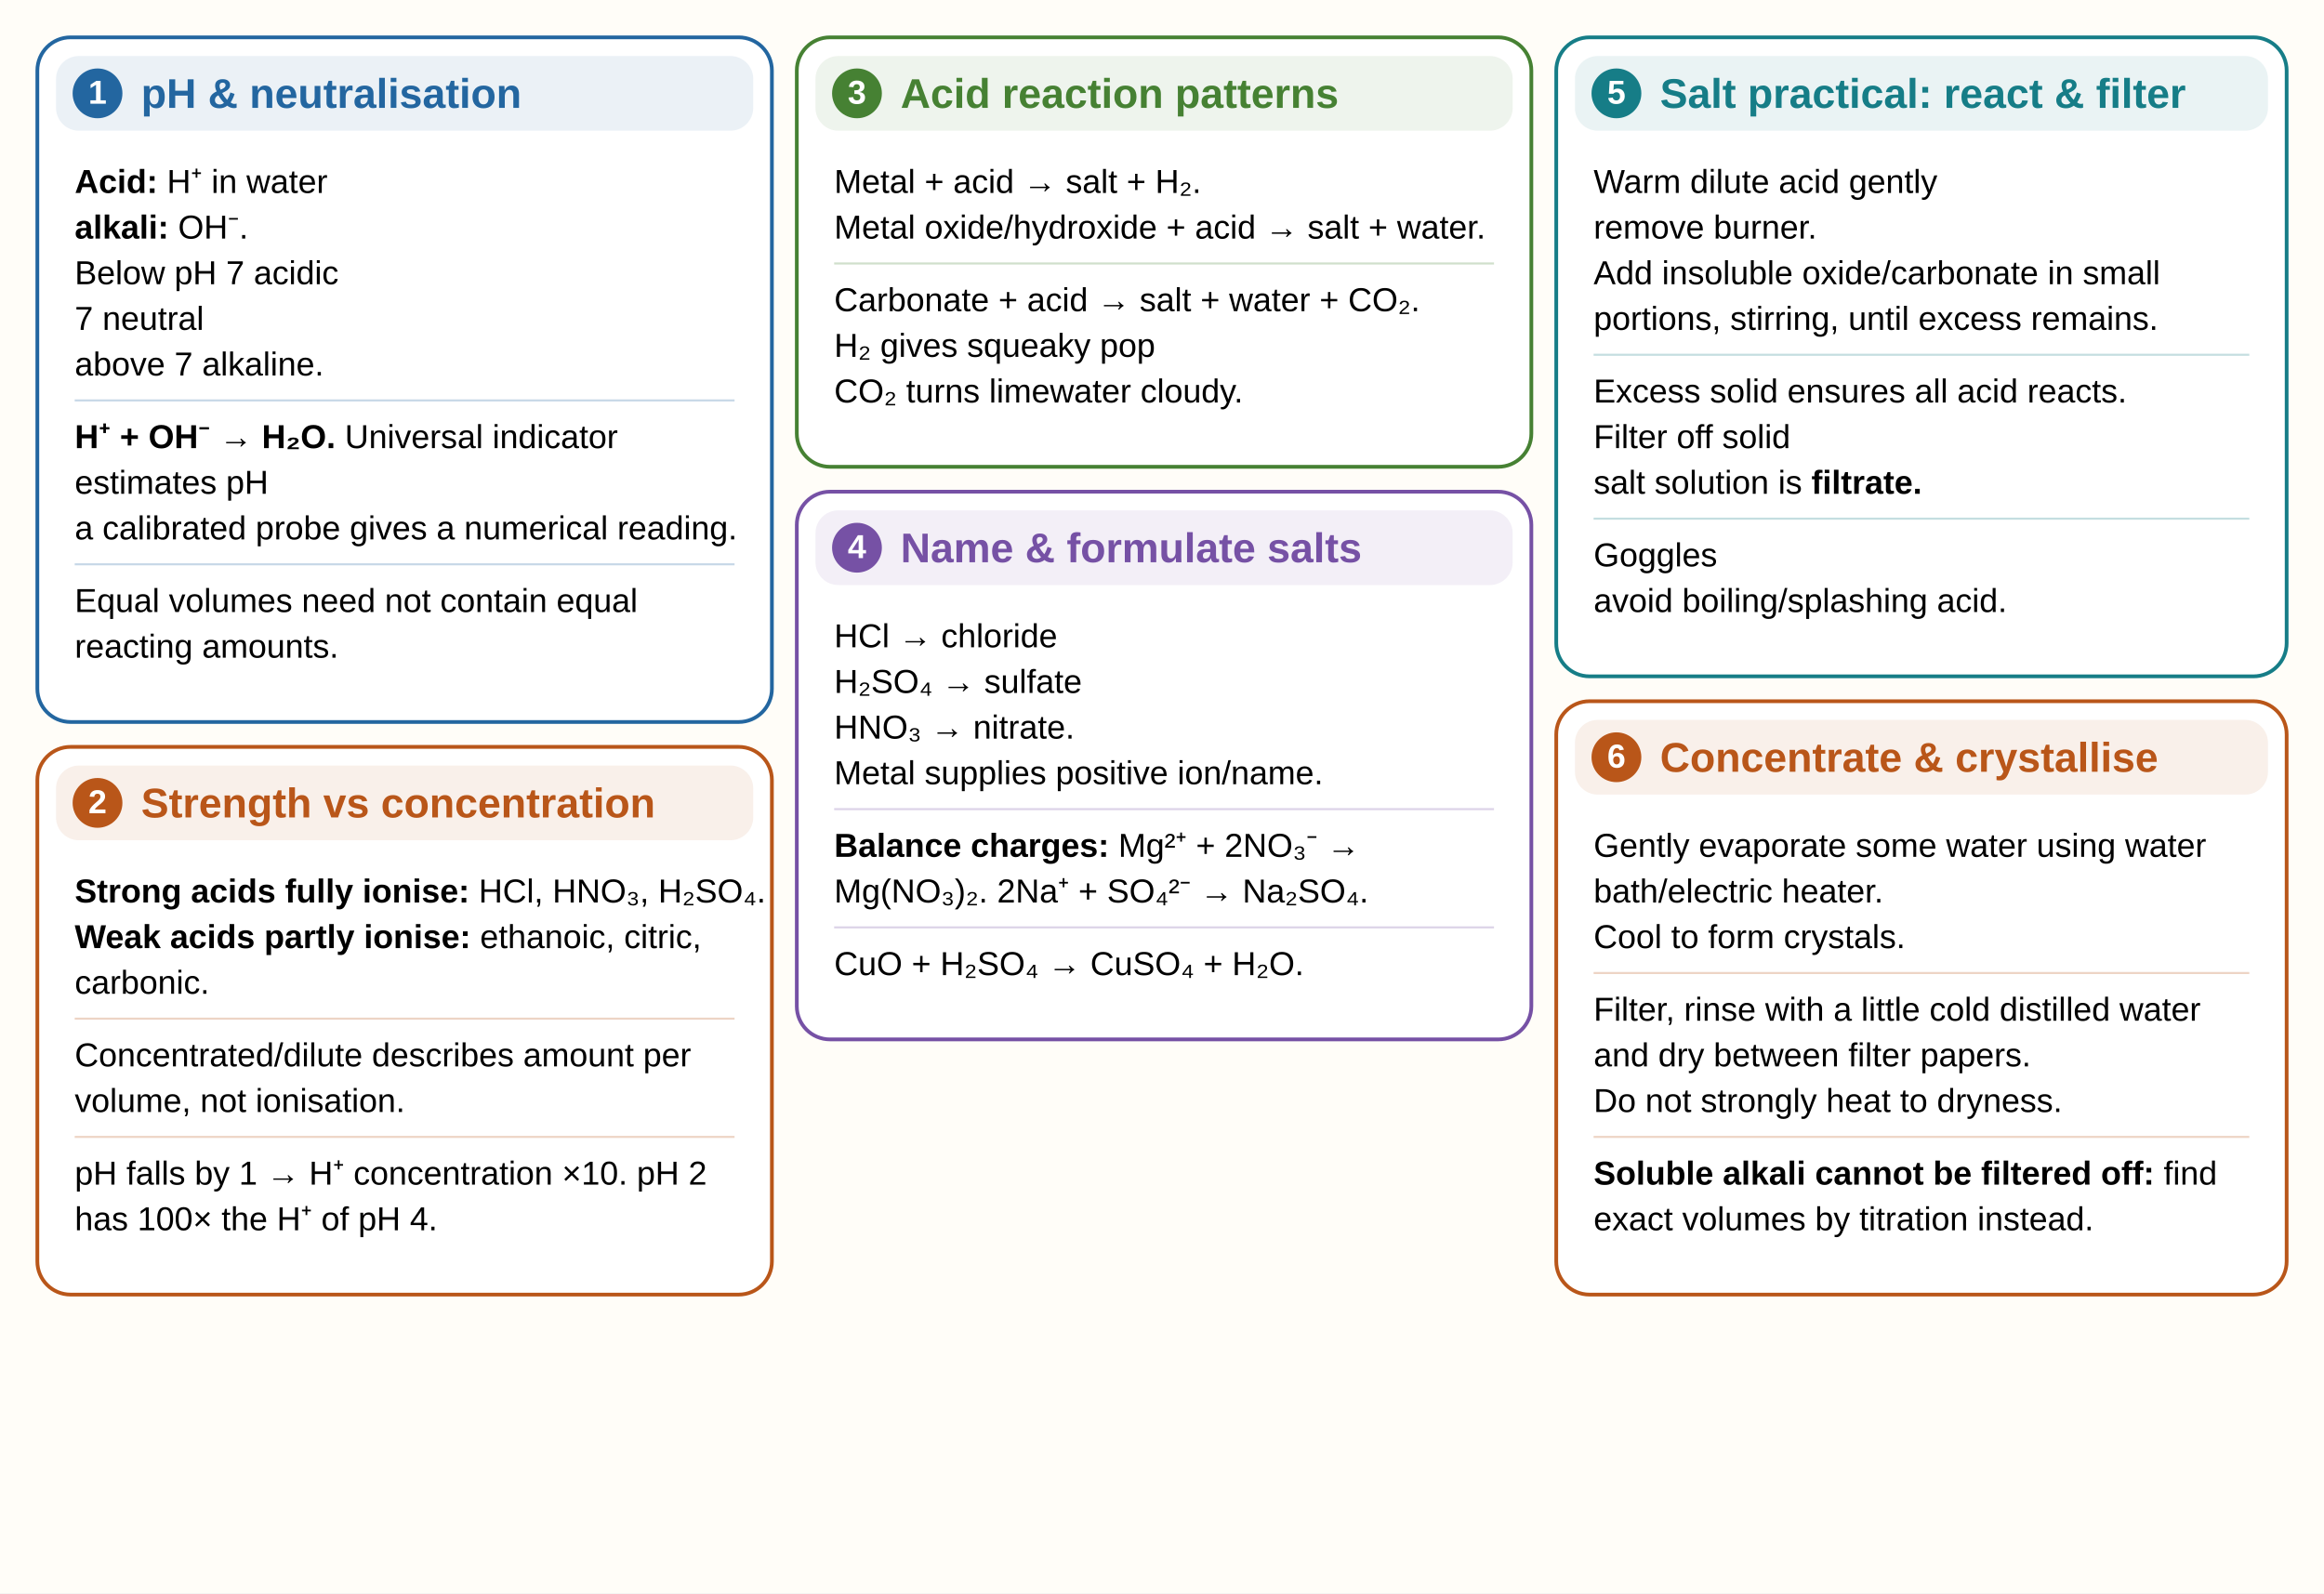
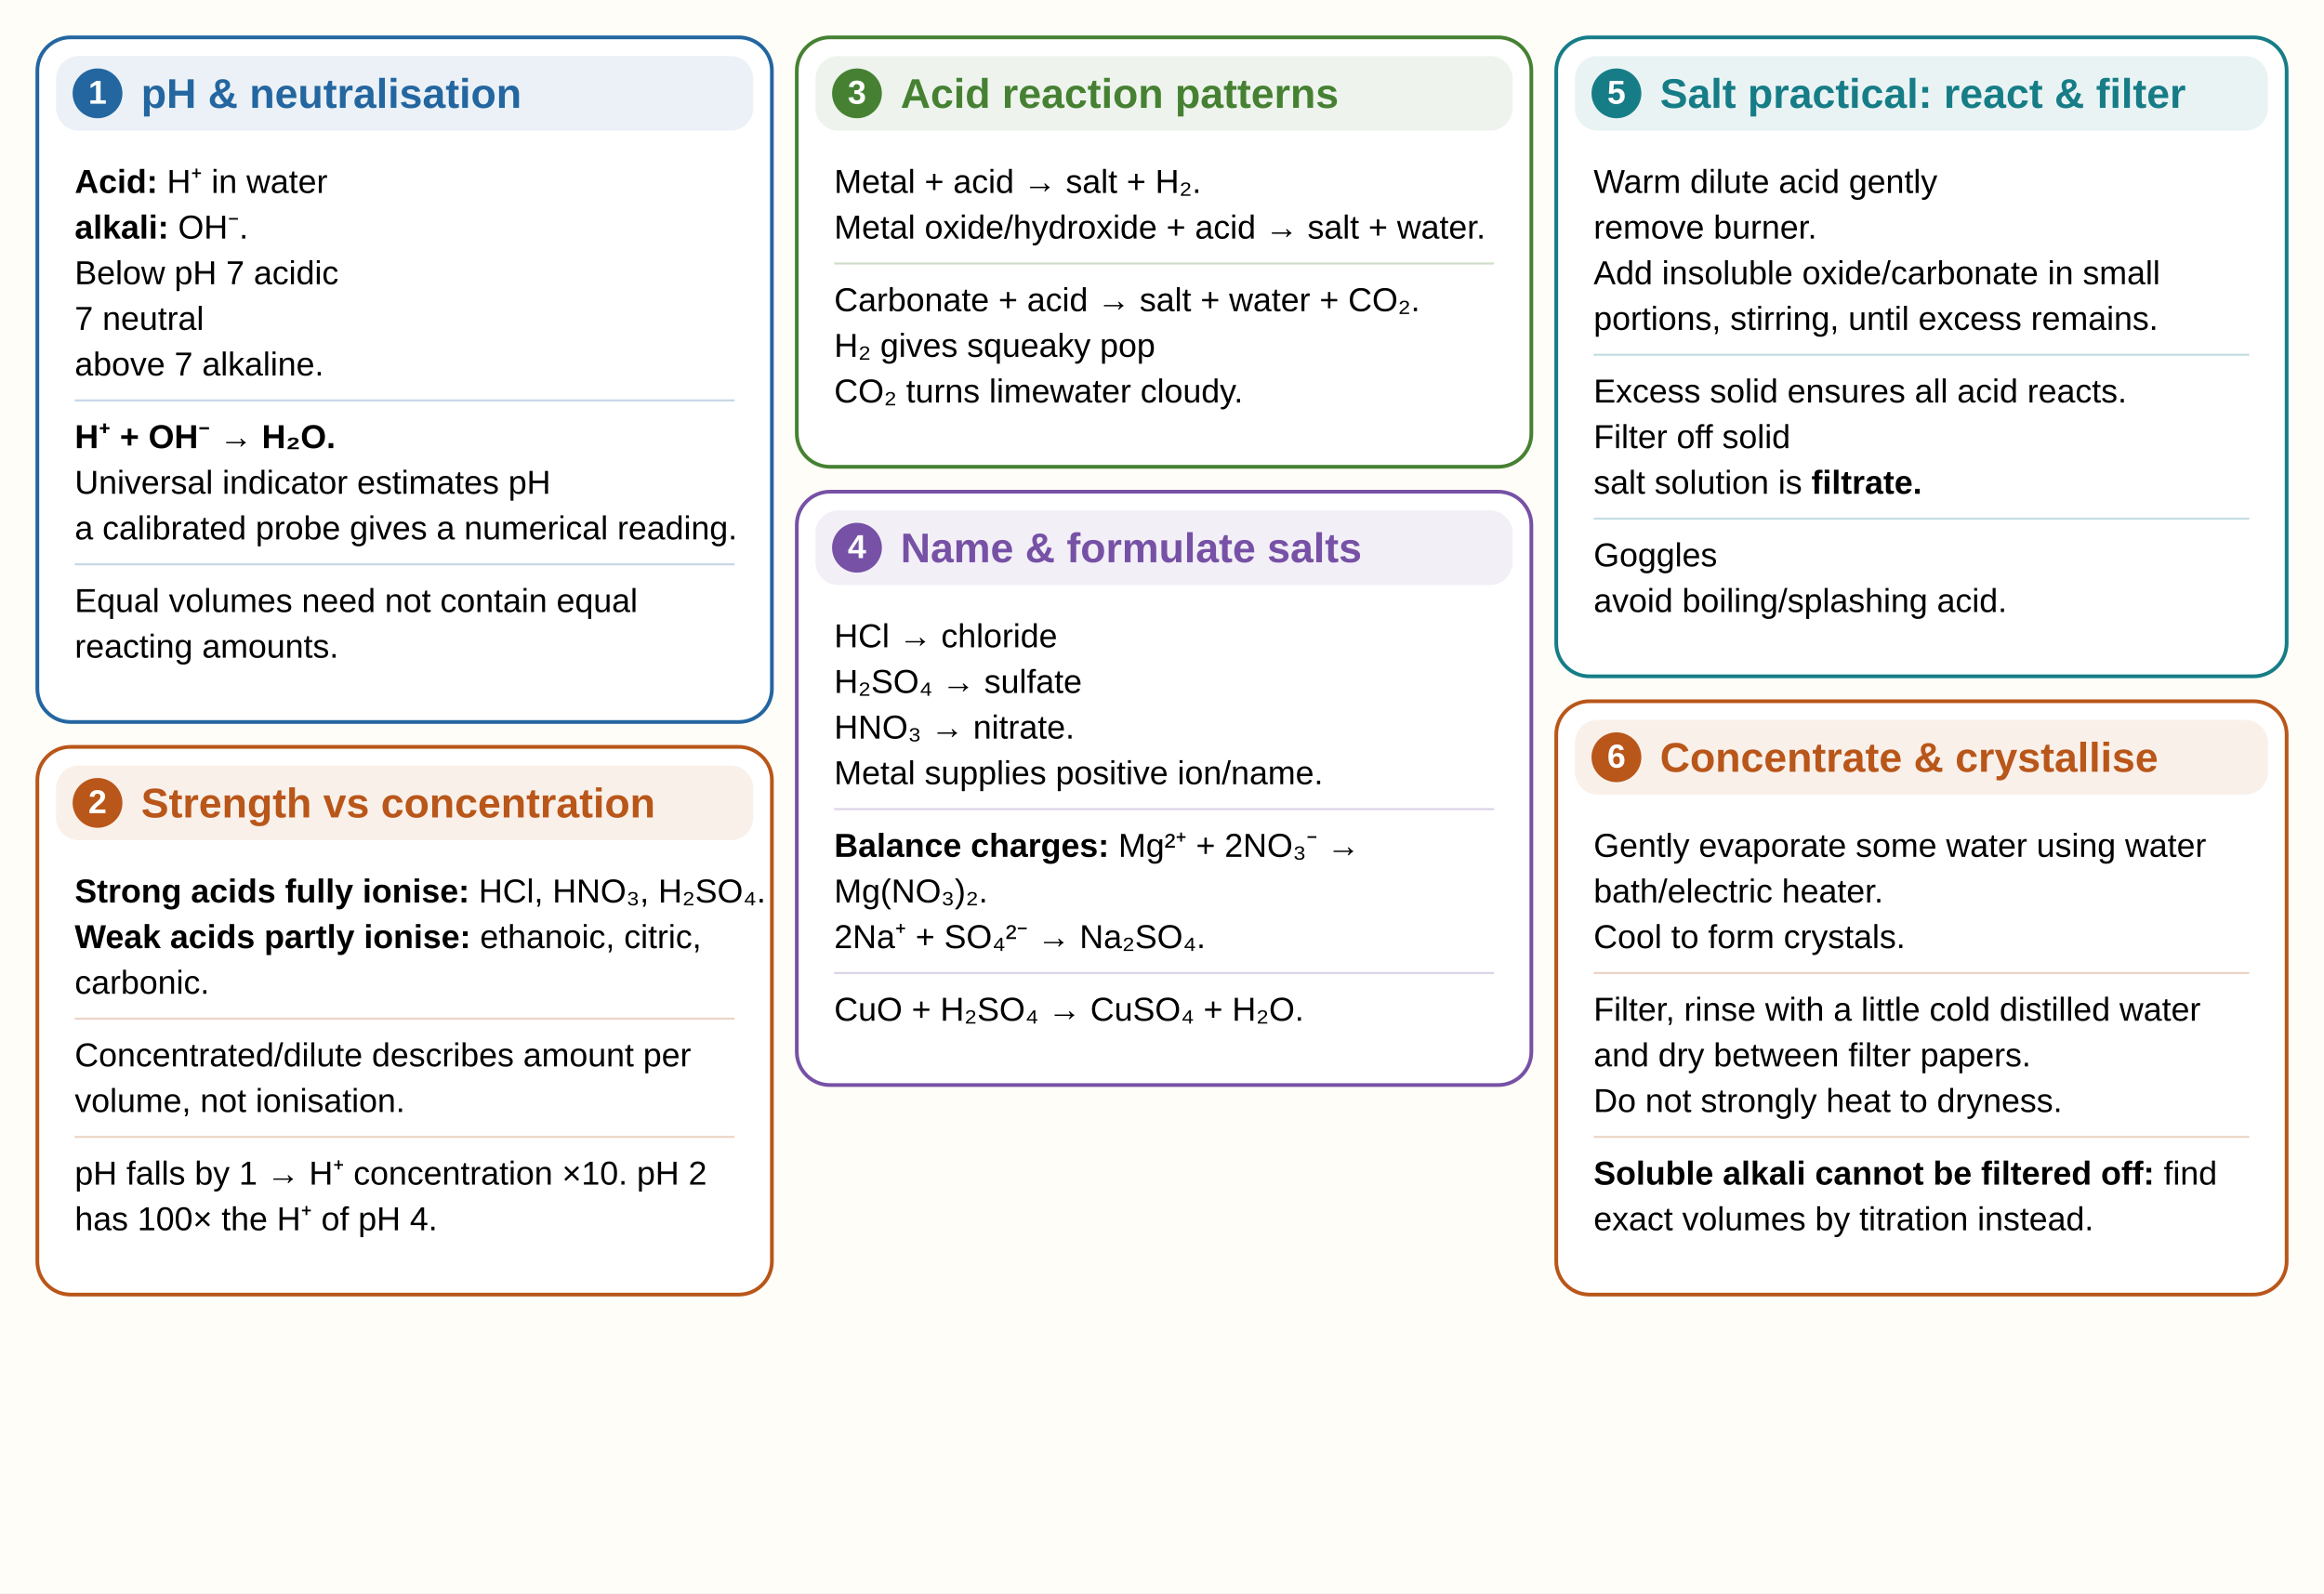
<svg xmlns="http://www.w3.org/2000/svg" width="2400" height="1645.714" viewBox="0 0 1120 768" role="img" aria-labelledby="map-title map-description" data-print-width-mm="277" font-family="Segoe UI,Arial,sans-serif">
  <defs>
    <marker id="arrow-2366a0" viewBox="0 0 10 10" refX="9" refY="5" markerWidth="4" markerHeight="4" orient="auto-start-reverse">
      <path d="M1 1L9 5L1 9" fill="none" stroke="#2366a0" stroke-width="2" stroke-linejoin="round" />
    </marker>
    <marker id="arrow-b95619" viewBox="0 0 10 10" refX="9" refY="5" markerWidth="4" markerHeight="4" orient="auto-start-reverse">
      <path d="M1 1L9 5L1 9" fill="none" stroke="#b95619" stroke-width="2" stroke-linejoin="round" />
    </marker>
    <marker id="arrow-468133" viewBox="0 0 10 10" refX="9" refY="5" markerWidth="4" markerHeight="4" orient="auto-start-reverse">
      <path d="M1 1L9 5L1 9" fill="none" stroke="#468133" stroke-width="2" stroke-linejoin="round" />
    </marker>
    <marker id="arrow-7651a5" viewBox="0 0 10 10" refX="9" refY="5" markerWidth="4" markerHeight="4" orient="auto-start-reverse">
      <path d="M1 1L9 5L1 9" fill="none" stroke="#7651a5" stroke-width="2" stroke-linejoin="round" />
    </marker>
    <marker id="arrow-167d87" viewBox="0 0 10 10" refX="9" refY="5" markerWidth="4" markerHeight="4" orient="auto-start-reverse">
      <path d="M1 1L9 5L1 9" fill="none" stroke="#167d87" stroke-width="2" stroke-linejoin="round" />
    </marker>
    <marker id="arrow-b95619" viewBox="0 0 10 10" refX="9" refY="5" markerWidth="4" markerHeight="4" orient="auto-start-reverse">
      <path d="M1 1L9 5L1 9" fill="none" stroke="#b95619" stroke-width="2" stroke-linejoin="round" />
    </marker>
  </defs>
  <rect width="1120" height="768" fill="#fffdf8" />
  <g class="map-section" id="section-1" data-source-panel="0" data-bounds="0,0,354,330" transform="translate(18 18)">
    <rect width="354" height="330" rx="16" fill="white" stroke="#2366a0" stroke-width="1.8" />
    <g class="section-heading">
      <rect x="9" y="9" width="336" height="36" rx="11" fill="#2366a0" opacity=".09" />
      <circle cx="29" cy="27" r="12" fill="#2366a0" />
      <text class="diagram-label" x="29" y="32" font-size="16" fill="white" font-weight="700" text-anchor="middle">1</text>
      <text class="panel-title" x="50" y="34" font-size="20" fill="#2366a0" font-weight="700" text-anchor="start">pH &amp; neutralisation</text>
    </g>
    <g class="section-body">
      <text class="body-text" x="18" y="75" font-size="16" fill="#000000" font-weight="400" text-anchor="start">
        <tspan font-weight="700">Acid:</tspan> H⁺ in water</text>
      <text class="body-text" x="18" y="97" font-size="16" fill="#000000" font-weight="400" text-anchor="start">
        <tspan font-weight="700">alkali:</tspan> OH⁻.</text>
      <text class="body-text" x="18" y="119" font-size="16" fill="#000000" font-weight="400" text-anchor="start">Below pH 7 acidic</text>
      <text class="body-text" x="18" y="141" font-size="16" fill="#000000" font-weight="400" text-anchor="start">7 neutral</text>
      <text class="body-text" x="18" y="163" font-size="16" fill="#000000" font-weight="400" text-anchor="start">above 7 alkaline.</text>
      <path class="section-divider" d="M18 175H336" stroke="#2366a0" stroke-opacity=".25" stroke-width="1" fill="none" />
      <text class="body-text" x="18" y="198" font-size="16" fill="#000000" font-weight="400" text-anchor="start">
        <tspan font-weight="700">H⁺</tspan>
        <tspan font-weight="700">+</tspan>
        <tspan font-weight="700">OH⁻</tspan>
        <tspan font-weight="700">→</tspan>
-         <tspan font-weight="700">H₂O.</tspan> Universal indicator</text>
-       <text class="body-text" x="18" y="220" font-size="16" fill="#000000" font-weight="400" text-anchor="start">estimates pH</text>
+         <tspan font-weight="700">H₂O.</tspan>
+       </text>
+       <text class="body-text" x="18" y="220" font-size="16" fill="#000000" font-weight="400" text-anchor="start">Universal indicator estimates pH</text>
      <text class="body-text" x="18" y="242" font-size="16" fill="#000000" font-weight="400" text-anchor="start">a calibrated probe gives a numerical reading.</text>
      <path class="section-divider" d="M18 254H336" stroke="#2366a0" stroke-opacity=".25" stroke-width="1" fill="none" />
      <text class="body-text" x="18" y="277" font-size="16" fill="#000000" font-weight="400" text-anchor="start">Equal volumes need not contain equal</text>
      <text class="body-text" x="18" y="299" font-size="16" fill="#000000" font-weight="400" text-anchor="start">reacting amounts.</text>
    </g>
  </g>
  <g class="map-section" id="section-2" data-source-panel="1" data-bounds="0,0,354,264" transform="translate(18 360)">
    <rect width="354" height="264" rx="16" fill="white" stroke="#b95619" stroke-width="1.8" />
    <g class="section-heading">
      <rect x="9" y="9" width="336" height="36" rx="11" fill="#b95619" opacity=".09" />
      <circle cx="29" cy="27" r="12" fill="#b95619" />
      <text class="diagram-label" x="29" y="32" font-size="16" fill="white" font-weight="700" text-anchor="middle">2</text>
      <text class="panel-title" x="50" y="34" font-size="20" fill="#b95619" font-weight="700" text-anchor="start">Strength vs concentration</text>
    </g>
    <g class="section-body">
      <text class="body-text" x="18" y="75" font-size="16" fill="#000000" font-weight="400" text-anchor="start">
        <tspan font-weight="700">Strong</tspan>
        <tspan font-weight="700">acids</tspan>
        <tspan font-weight="700">fully</tspan>
        <tspan font-weight="700">ionise:</tspan> HCl, HNO₃, H₂SO₄.</text>
      <text class="body-text" x="18" y="97" font-size="16" fill="#000000" font-weight="400" text-anchor="start">
        <tspan font-weight="700">Weak</tspan>
        <tspan font-weight="700">acids</tspan>
        <tspan font-weight="700">partly</tspan>
        <tspan font-weight="700">ionise:</tspan> ethanoic, citric,</text>
      <text class="body-text" x="18" y="119" font-size="16" fill="#000000" font-weight="400" text-anchor="start">carbonic.</text>
      <path class="section-divider" d="M18 131H336" stroke="#b95619" stroke-opacity=".25" stroke-width="1" fill="none" />
      <text class="body-text" x="18" y="154" font-size="16" fill="#000000" font-weight="400" text-anchor="start">Concentrated/dilute describes amount per</text>
      <text class="body-text" x="18" y="176" font-size="16" fill="#000000" font-weight="400" text-anchor="start">volume, not ionisation.</text>
      <path class="section-divider" d="M18 188H336" stroke="#b95619" stroke-opacity=".25" stroke-width="1" fill="none" />
      <text class="body-text" x="18" y="211" font-size="16" fill="#000000" font-weight="400" text-anchor="start">pH falls by 1 → H⁺ concentration ×10. pH 2</text>
      <text class="body-text" x="18" y="233" font-size="16" fill="#000000" font-weight="400" text-anchor="start">has 100× the H⁺ of pH 4.</text>
    </g>
  </g>
  <g class="map-section" id="section-3" data-source-panel="2" data-bounds="0,0,354,207" transform="translate(384 18)">
    <rect width="354" height="207" rx="16" fill="white" stroke="#468133" stroke-width="1.8" />
    <g class="section-heading">
      <rect x="9" y="9" width="336" height="36" rx="11" fill="#468133" opacity=".09" />
      <circle cx="29" cy="27" r="12" fill="#468133" />
      <text class="diagram-label" x="29" y="32" font-size="16" fill="white" font-weight="700" text-anchor="middle">3</text>
      <text class="panel-title" x="50" y="34" font-size="20" fill="#468133" font-weight="700" text-anchor="start">Acid reaction patterns</text>
    </g>
    <g class="section-body">
      <text class="body-text" x="18" y="75" font-size="16" fill="#000000" font-weight="400" text-anchor="start">Metal + acid → salt + H₂.</text>
      <text class="body-text" x="18" y="97" font-size="16" fill="#000000" font-weight="400" text-anchor="start">Metal oxide/hydroxide + acid → salt + water.</text>
      <path class="section-divider" d="M18 109H336" stroke="#468133" stroke-opacity=".25" stroke-width="1" fill="none" />
      <text class="body-text" x="18" y="132" font-size="16" fill="#000000" font-weight="400" text-anchor="start">Carbonate + acid → salt + water + CO₂.</text>
      <text class="body-text" x="18" y="154" font-size="16" fill="#000000" font-weight="400" text-anchor="start">H₂ gives squeaky pop</text>
      <text class="body-text" x="18" y="176" font-size="16" fill="#000000" font-weight="400" text-anchor="start">CO₂ turns limewater cloudy.</text>
    </g>
  </g>
-   <g class="map-section" id="section-4" data-source-panel="3" data-bounds="0,0,354,264" transform="translate(384 237)">
-     <rect width="354" height="264" rx="16" fill="white" stroke="#7651a5" stroke-width="1.8" />
+   <g class="map-section" id="section-4" data-source-panel="3" data-bounds="0,0,354,286" transform="translate(384 237)">
+     <rect width="354" height="286" rx="16" fill="white" stroke="#7651a5" stroke-width="1.8" />
    <g class="section-heading">
      <rect x="9" y="9" width="336" height="36" rx="11" fill="#7651a5" opacity=".09" />
      <circle cx="29" cy="27" r="12" fill="#7651a5" />
      <text class="diagram-label" x="29" y="32" font-size="16" fill="white" font-weight="700" text-anchor="middle">4</text>
      <text class="panel-title" x="50" y="34" font-size="20" fill="#7651a5" font-weight="700" text-anchor="start">Name &amp; formulate salts</text>
    </g>
    <g class="section-body">
      <text class="body-text" x="18" y="75" font-size="16" fill="#000000" font-weight="400" text-anchor="start">HCl → chloride</text>
      <text class="body-text" x="18" y="97" font-size="16" fill="#000000" font-weight="400" text-anchor="start">H₂SO₄ → sulfate</text>
      <text class="body-text" x="18" y="119" font-size="16" fill="#000000" font-weight="400" text-anchor="start">HNO₃ → nitrate.</text>
      <text class="body-text" x="18" y="141" font-size="16" fill="#000000" font-weight="400" text-anchor="start">Metal supplies positive ion/name.</text>
      <path class="section-divider" d="M18 153H336" stroke="#7651a5" stroke-opacity=".25" stroke-width="1" fill="none" />
      <text class="body-text" x="18" y="176" font-size="16" fill="#000000" font-weight="400" text-anchor="start">
        <tspan font-weight="700">Balance</tspan>
        <tspan font-weight="700">charges:</tspan> Mg²⁺ + 2NO₃⁻ →</text>
-       <text class="body-text" x="18" y="198" font-size="16" fill="#000000" font-weight="400" text-anchor="start">Mg(NO₃)₂. 2Na⁺ + SO₄²⁻ → Na₂SO₄.</text>
-       <path class="section-divider" d="M18 210H336" stroke="#7651a5" stroke-opacity=".25" stroke-width="1" fill="none" />
-       <text class="body-text" x="18" y="233" font-size="16" fill="#000000" font-weight="400" text-anchor="start">CuO + H₂SO₄ → CuSO₄ + H₂O.</text>
+       <text class="body-text" x="18" y="198" font-size="16" fill="#000000" font-weight="400" text-anchor="start">Mg(NO₃)₂.</text>
+       <text class="body-text" x="18" y="220" font-size="16" fill="#000000" font-weight="400" text-anchor="start">2Na⁺ + SO₄²⁻ → Na₂SO₄.</text>
+       <path class="section-divider" d="M18 232H336" stroke="#7651a5" stroke-opacity=".25" stroke-width="1" fill="none" />
+       <text class="body-text" x="18" y="255" font-size="16" fill="#000000" font-weight="400" text-anchor="start">CuO + H₂SO₄ → CuSO₄ + H₂O.</text>
    </g>
  </g>
  <g class="map-section" id="section-5" data-source-panel="4" data-bounds="0,0,352,308" transform="translate(750 18)">
    <rect width="352" height="308" rx="16" fill="white" stroke="#167d87" stroke-width="1.8" />
    <g class="section-heading">
      <rect x="9" y="9" width="334" height="36" rx="11" fill="#167d87" opacity=".09" />
      <circle cx="29" cy="27" r="12" fill="#167d87" />
      <text class="diagram-label" x="29" y="32" font-size="16" fill="white" font-weight="700" text-anchor="middle">5</text>
      <text class="panel-title" x="50" y="34" font-size="20" fill="#167d87" font-weight="700" text-anchor="start">Salt practical: react &amp; filter</text>
    </g>
    <g class="section-body">
      <text class="body-text" x="18" y="75" font-size="16" fill="#000000" font-weight="400" text-anchor="start">Warm dilute acid gently</text>
      <text class="body-text" x="18" y="97" font-size="16" fill="#000000" font-weight="400" text-anchor="start">remove burner.</text>
      <text class="body-text" x="18" y="119" font-size="16" fill="#000000" font-weight="400" text-anchor="start">Add insoluble oxide/carbonate in small</text>
      <text class="body-text" x="18" y="141" font-size="16" fill="#000000" font-weight="400" text-anchor="start">portions, stirring, until excess remains.</text>
      <path class="section-divider" d="M18 153H334" stroke="#167d87" stroke-opacity=".25" stroke-width="1" fill="none" />
      <text class="body-text" x="18" y="176" font-size="16" fill="#000000" font-weight="400" text-anchor="start">Excess solid ensures all acid reacts.</text>
      <text class="body-text" x="18" y="198" font-size="16" fill="#000000" font-weight="400" text-anchor="start">Filter off solid</text>
      <text class="body-text" x="18" y="220" font-size="16" fill="#000000" font-weight="400" text-anchor="start">salt solution is <tspan font-weight="700">filtrate.</tspan>
      </text>
      <path class="section-divider" d="M18 232H334" stroke="#167d87" stroke-opacity=".25" stroke-width="1" fill="none" />
      <text class="body-text" x="18" y="255" font-size="16" fill="#000000" font-weight="400" text-anchor="start">Goggles</text>
      <text class="body-text" x="18" y="277" font-size="16" fill="#000000" font-weight="400" text-anchor="start">avoid boiling/splashing acid.</text>
    </g>
  </g>
  <g class="map-section" id="section-6" data-source-panel="5" data-bounds="0,0,352,286" transform="translate(750 338)">
    <rect width="352" height="286" rx="16" fill="white" stroke="#b95619" stroke-width="1.8" />
    <g class="section-heading">
      <rect x="9" y="9" width="334" height="36" rx="11" fill="#b95619" opacity=".09" />
      <circle cx="29" cy="27" r="12" fill="#b95619" />
      <text class="diagram-label" x="29" y="32" font-size="16" fill="white" font-weight="700" text-anchor="middle">6</text>
      <text class="panel-title" x="50" y="34" font-size="20" fill="#b95619" font-weight="700" text-anchor="start">Concentrate &amp; crystallise</text>
    </g>
    <g class="section-body">
      <text class="body-text" x="18" y="75" font-size="16" fill="#000000" font-weight="400" text-anchor="start">Gently evaporate some water using water</text>
      <text class="body-text" x="18" y="97" font-size="16" fill="#000000" font-weight="400" text-anchor="start">bath/electric heater.</text>
      <text class="body-text" x="18" y="119" font-size="16" fill="#000000" font-weight="400" text-anchor="start">Cool to form crystals.</text>
      <path class="section-divider" d="M18 131H334" stroke="#b95619" stroke-opacity=".25" stroke-width="1" fill="none" />
      <text class="body-text" x="18" y="154" font-size="16" fill="#000000" font-weight="400" text-anchor="start">Filter, rinse with a little cold distilled water</text>
      <text class="body-text" x="18" y="176" font-size="16" fill="#000000" font-weight="400" text-anchor="start">and dry between filter papers.</text>
      <text class="body-text" x="18" y="198" font-size="16" fill="#000000" font-weight="400" text-anchor="start">Do not strongly heat to dryness.</text>
      <path class="section-divider" d="M18 210H334" stroke="#b95619" stroke-opacity=".25" stroke-width="1" fill="none" />
      <text class="body-text" x="18" y="233" font-size="16" fill="#000000" font-weight="400" text-anchor="start">
        <tspan font-weight="700">Soluble</tspan>
        <tspan font-weight="700">alkali</tspan>
        <tspan font-weight="700">cannot</tspan>
        <tspan font-weight="700">be</tspan>
        <tspan font-weight="700">filtered</tspan>
        <tspan font-weight="700">off:</tspan> find</text>
      <text class="body-text" x="18" y="255" font-size="16" fill="#000000" font-weight="400" text-anchor="start">exact volumes by titration instead.</text>
    </g>
  </g>
</svg>
